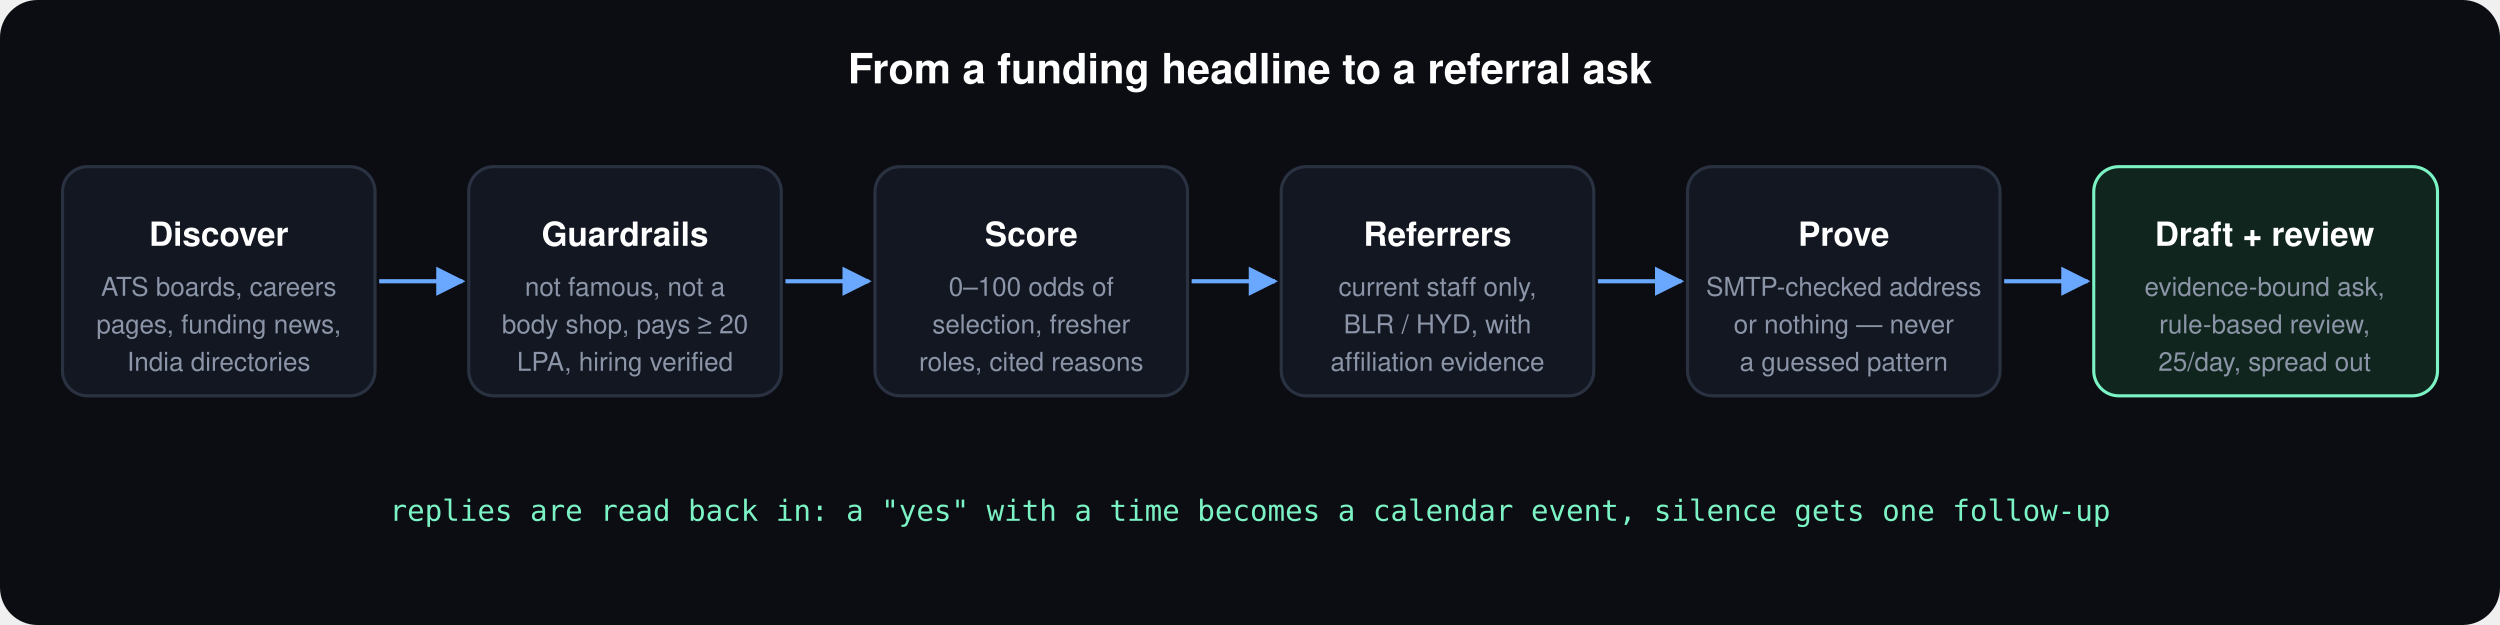
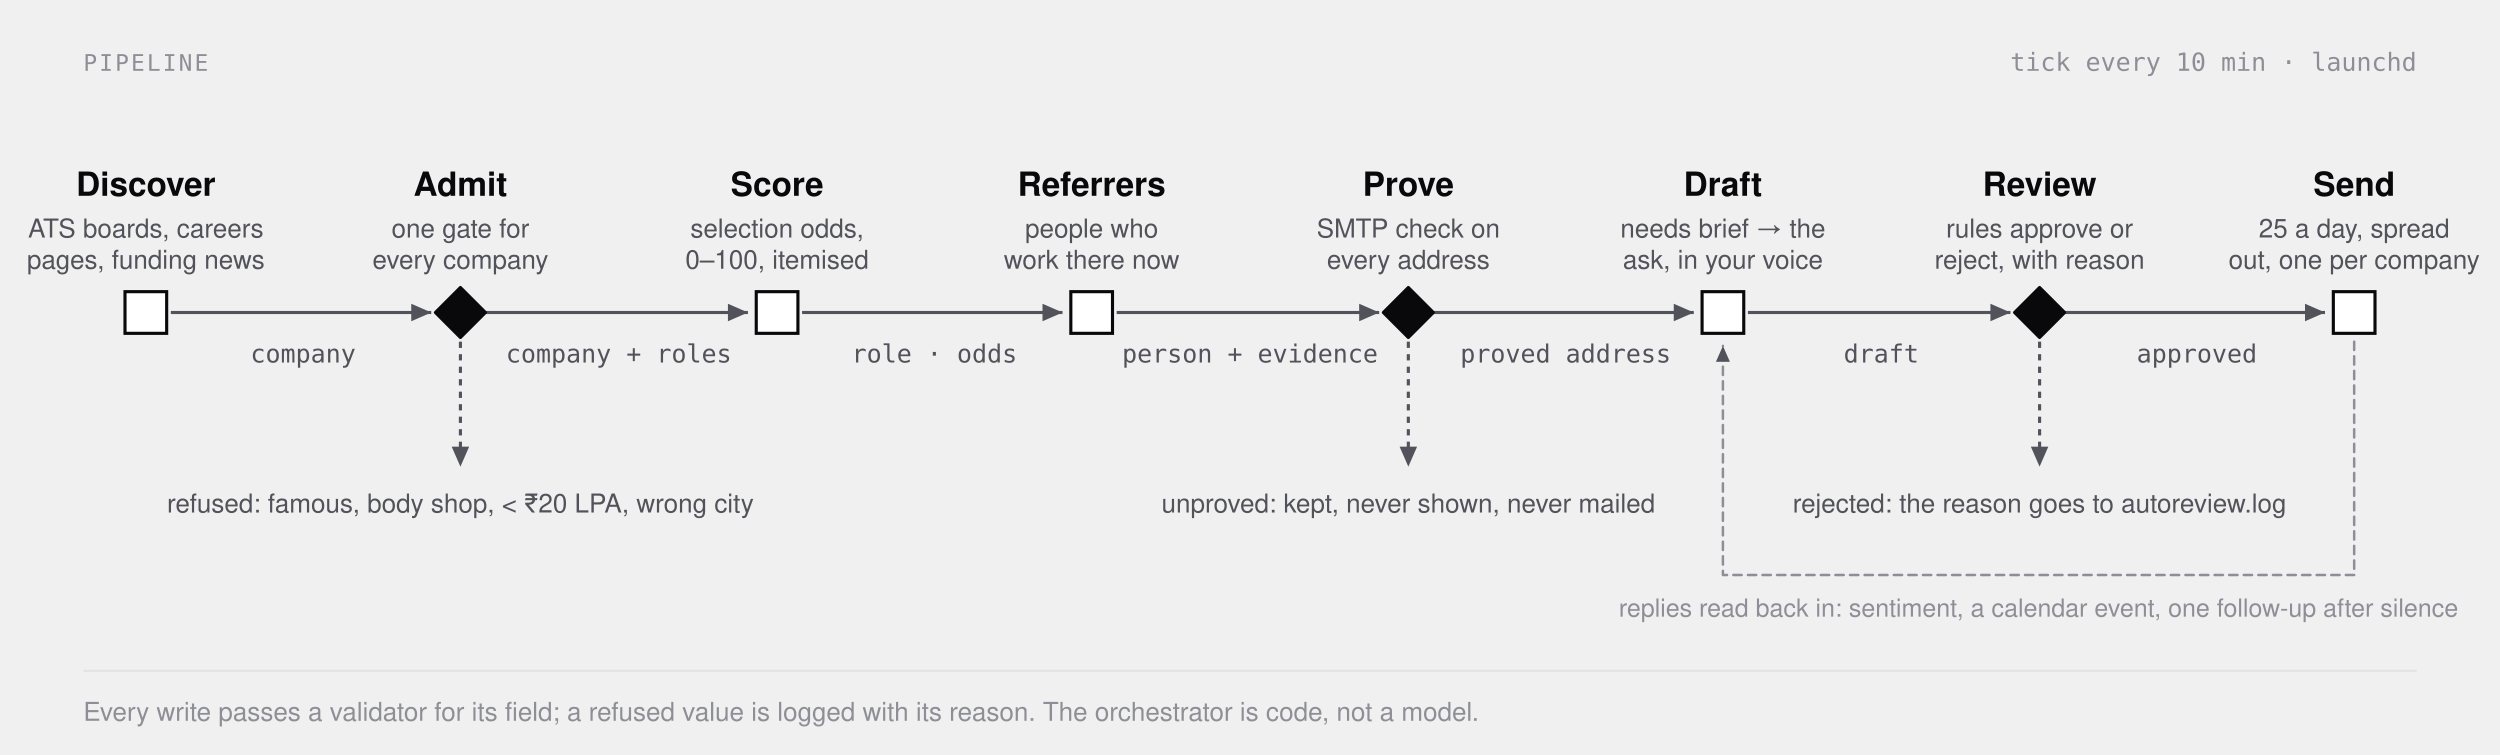
- <svg xmlns="http://www.w3.org/2000/svg" viewBox="0 0 1200 300" width="1200" height="300" role="img" aria-label="The ZoNuLy pipeline">
+ <svg xmlns="http://www.w3.org/2000/svg" viewBox="0 0 1200 362" width="1200" height="362" role="img" aria-label="The pipeline: discover, admit, score, find referrers, prove the address, draft, review, send; three gates drop what fails, with the reason logged" font-family="&quot;Inter Tight&quot;, -apple-system, &quot;Segoe UI&quot;, Helvetica, Arial, sans-serif">
  <defs>
-     <marker id="arr" viewBox="0 0 10 10" refX="9" refY="5" markerWidth="7" markerHeight="7" orient="auto">
-       <path d="M0 0L10 5L0 10z" fill="#6aa8ff" />
+     <marker id="arrow" viewBox="0 0 10 10" refX="9" refY="5" markerWidth="8" markerHeight="8" orient="auto-start-reverse">
+       <path d="M1 1.5L9 5L1 8.5z" fill="#52525b" />
    </marker>
  </defs>
-   <rect width="1200" height="300" rx="18" fill="#0b0d12" />
-   <g font-family="ui-sans-serif, -apple-system, Segoe UI, Helvetica, Arial, sans-serif" text-anchor="middle">
-     <text x="600" y="40" fill="#ffffff" font-size="20" font-weight="700">From a funding headline to a referral ask</text>
-     <g stroke="#2a3242" stroke-width="1.5">
-       <rect x="30" y="80" width="150" height="110" rx="12" fill="#121722" />
-       <rect x="225" y="80" width="150" height="110" rx="12" fill="#121722" />
-       <rect x="420" y="80" width="150" height="110" rx="12" fill="#121722" />
-       <rect x="615" y="80" width="150" height="110" rx="12" fill="#121722" />
-       <rect x="810" y="80" width="150" height="110" rx="12" fill="#121722" />
-       <rect x="1005" y="80" width="165" height="110" rx="12" fill="#10251d" stroke="#7cf3c4" />
-     </g>
-     <g stroke="#6aa8ff" stroke-width="2" marker-end="url(#arr)">
-       <line x1="182" y1="135" x2="222" y2="135" />
-       <line x1="377" y1="135" x2="417" y2="135" />
-       <line x1="572" y1="135" x2="612" y2="135" />
-       <line x1="767" y1="135" x2="807" y2="135" />
-       <line x1="962" y1="135" x2="1002" y2="135" />
-     </g>
-     <g fill="#ffffff" font-size="16" font-weight="700">
-       <text x="105" y="118">Discover</text>
-       <text x="300" y="118">Guardrails</text>
-       <text x="495" y="118">Score</text>
-       <text x="690" y="118">Referrers</text>
-       <text x="885" y="118">Prove</text>
-       <text x="1087" y="118">Draft + review</text>
-     </g>
-     <g fill="#8b95a7" font-size="12.5">
-       <text x="105" y="142">ATS boards, careers</text>
-       <text x="105" y="160">pages, funding news,</text>
-       <text x="105" y="178">India directories</text>
-       <text x="300" y="142">not famous, not a</text>
-       <text x="300" y="160">body shop, pays ≥ 20</text>
-       <text x="300" y="178">LPA, hiring verified</text>
-       <text x="495" y="142">0–100 odds of</text>
-       <text x="495" y="160">selection, fresher</text>
-       <text x="495" y="178">roles, cited reasons</text>
-       <text x="690" y="142">current staff only,</text>
-       <text x="690" y="160">BLR / HYD, with</text>
-       <text x="690" y="178">affiliation evidence</text>
-       <text x="885" y="142">SMTP-checked address</text>
-       <text x="885" y="160">or nothing — never</text>
-       <text x="885" y="178">a guessed pattern</text>
-       <text x="1087" y="142">evidence-bound ask,</text>
-       <text x="1087" y="160">rule-based review,</text>
-       <text x="1087" y="178">25/day, spread out</text>
-     </g>
-     <text x="600" y="250" fill="#7cf3c4" font-size="14" font-family="ui-monospace, SFMono-Regular, Menlo, monospace">replies are read back in: a "yes" with a time becomes a calendar event, silence gets one follow-up</text>
-   </g>
+   <text x="40" y="34" font-size="11" font-weight="400" fill="#8e8e97" text-anchor="start" font-family="&quot;Azeret Mono&quot;, ui-monospace, &quot;SF Mono&quot;, Menlo, Consolas, monospace" letter-spacing="1">PIPELINE</text>
+   <text x="1160" y="34" font-size="12" font-weight="400" fill="#8e8e97" text-anchor="end" font-family="&quot;Azeret Mono&quot;, ui-monospace, &quot;SF Mono&quot;, Menlo, Consolas, monospace">tick every 10 min · launchd</text>
+   <line x1="82" y1="150" x2="207" y2="150" stroke="#52525b" stroke-width="1.5" stroke-linecap="butt" marker-end="url(#arrow)" />
+   <text x="145.5" y="174" font-size="12" font-weight="400" fill="#52525b" text-anchor="middle" font-family="&quot;Azeret Mono&quot;, ui-monospace, &quot;SF Mono&quot;, Menlo, Consolas, monospace">company</text>
+   <line x1="233" y1="150" x2="359" y2="150" stroke="#52525b" stroke-width="1.5" stroke-linecap="butt" marker-end="url(#arrow)" />
+   <text x="297.0" y="174" font-size="12" font-weight="400" fill="#52525b" text-anchor="middle" font-family="&quot;Azeret Mono&quot;, ui-monospace, &quot;SF Mono&quot;, Menlo, Consolas, monospace">company + roles</text>
+   <line x1="385" y1="150" x2="510" y2="150" stroke="#52525b" stroke-width="1.5" stroke-linecap="butt" marker-end="url(#arrow)" />
+   <text x="448.5" y="174" font-size="12" font-weight="400" fill="#52525b" text-anchor="middle" font-family="&quot;Azeret Mono&quot;, ui-monospace, &quot;SF Mono&quot;, Menlo, Consolas, monospace">role · odds</text>
+   <line x1="536" y1="150" x2="662" y2="150" stroke="#52525b" stroke-width="1.5" stroke-linecap="butt" marker-end="url(#arrow)" />
+   <text x="600.0" y="174" font-size="12" font-weight="400" fill="#52525b" text-anchor="middle" font-family="&quot;Azeret Mono&quot;, ui-monospace, &quot;SF Mono&quot;, Menlo, Consolas, monospace">person + evidence</text>
+   <line x1="688" y1="150" x2="813" y2="150" stroke="#52525b" stroke-width="1.5" stroke-linecap="butt" marker-end="url(#arrow)" />
+   <text x="751.5" y="174" font-size="12" font-weight="400" fill="#52525b" text-anchor="middle" font-family="&quot;Azeret Mono&quot;, ui-monospace, &quot;SF Mono&quot;, Menlo, Consolas, monospace">proved address</text>
+   <line x1="839" y1="150" x2="965" y2="150" stroke="#52525b" stroke-width="1.5" stroke-linecap="butt" marker-end="url(#arrow)" />
+   <text x="903.0" y="174" font-size="12" font-weight="400" fill="#52525b" text-anchor="middle" font-family="&quot;Azeret Mono&quot;, ui-monospace, &quot;SF Mono&quot;, Menlo, Consolas, monospace">draft</text>
+   <line x1="991" y1="150" x2="1116" y2="150" stroke="#52525b" stroke-width="1.5" stroke-linecap="butt" marker-end="url(#arrow)" />
+   <text x="1054.5" y="174" font-size="12" font-weight="400" fill="#52525b" text-anchor="middle" font-family="&quot;Azeret Mono&quot;, ui-monospace, &quot;SF Mono&quot;, Menlo, Consolas, monospace">approved</text>
+   <rect x="60" y="140" width="20" height="20" rx="0" fill="#ffffff" stroke="#09090b" stroke-width="1.5" />
+   <text x="70" y="94" font-size="16" font-weight="700" fill="#09090b" text-anchor="middle" font-family="&quot;Bricolage Grotesque&quot;, &quot;Inter Tight&quot;, -apple-system, &quot;Segoe UI&quot;, Helvetica, Arial, sans-serif">Discover</text>
+   <text x="70" y="114" font-size="12.5" font-weight="400" fill="#52525b" text-anchor="middle">ATS boards, careers</text>
+   <text x="70" y="129" font-size="12.5" font-weight="400" fill="#52525b" text-anchor="middle">pages, funding news</text>
+   <path d="M221 138L233 150L221 162L209 150Z" fill="#09090b" stroke="#09090b" stroke-width="1.5" stroke-linecap="round" stroke-linejoin="round" />
+   <text x="221" y="94" font-size="16" font-weight="700" fill="#09090b" text-anchor="middle" font-family="&quot;Bricolage Grotesque&quot;, &quot;Inter Tight&quot;, -apple-system, &quot;Segoe UI&quot;, Helvetica, Arial, sans-serif">Admit</text>
+   <text x="221" y="114" font-size="12.5" font-weight="400" fill="#52525b" text-anchor="middle">one gate for</text>
+   <text x="221" y="129" font-size="12.5" font-weight="400" fill="#52525b" text-anchor="middle">every company</text>
+   <rect x="363" y="140" width="20" height="20" rx="0" fill="#ffffff" stroke="#09090b" stroke-width="1.5" />
+   <text x="373" y="94" font-size="16" font-weight="700" fill="#09090b" text-anchor="middle" font-family="&quot;Bricolage Grotesque&quot;, &quot;Inter Tight&quot;, -apple-system, &quot;Segoe UI&quot;, Helvetica, Arial, sans-serif">Score</text>
+   <text x="373" y="114" font-size="12.5" font-weight="400" fill="#52525b" text-anchor="middle">selection odds,</text>
+   <text x="373" y="129" font-size="12.5" font-weight="400" fill="#52525b" text-anchor="middle">0–100, itemised</text>
+   <rect x="514" y="140" width="20" height="20" rx="0" fill="#ffffff" stroke="#09090b" stroke-width="1.5" />
+   <text x="524" y="94" font-size="16" font-weight="700" fill="#09090b" text-anchor="middle" font-family="&quot;Bricolage Grotesque&quot;, &quot;Inter Tight&quot;, -apple-system, &quot;Segoe UI&quot;, Helvetica, Arial, sans-serif">Referrers</text>
+   <text x="524" y="114" font-size="12.5" font-weight="400" fill="#52525b" text-anchor="middle">people who</text>
+   <text x="524" y="129" font-size="12.5" font-weight="400" fill="#52525b" text-anchor="middle">work there now</text>
+   <path d="M676 138L688 150L676 162L664 150Z" fill="#09090b" stroke="#09090b" stroke-width="1.5" stroke-linecap="round" stroke-linejoin="round" />
+   <text x="676" y="94" font-size="16" font-weight="700" fill="#09090b" text-anchor="middle" font-family="&quot;Bricolage Grotesque&quot;, &quot;Inter Tight&quot;, -apple-system, &quot;Segoe UI&quot;, Helvetica, Arial, sans-serif">Prove</text>
+   <text x="676" y="114" font-size="12.5" font-weight="400" fill="#52525b" text-anchor="middle">SMTP check on</text>
+   <text x="676" y="129" font-size="12.5" font-weight="400" fill="#52525b" text-anchor="middle">every address</text>
+   <rect x="817" y="140" width="20" height="20" rx="0" fill="#ffffff" stroke="#09090b" stroke-width="1.5" />
+   <text x="827" y="94" font-size="16" font-weight="700" fill="#09090b" text-anchor="middle" font-family="&quot;Bricolage Grotesque&quot;, &quot;Inter Tight&quot;, -apple-system, &quot;Segoe UI&quot;, Helvetica, Arial, sans-serif">Draft</text>
+   <text x="827" y="114" font-size="12.5" font-weight="400" fill="#52525b" text-anchor="middle">needs brief → the</text>
+   <text x="827" y="129" font-size="12.5" font-weight="400" fill="#52525b" text-anchor="middle">ask, in your voice</text>
+   <path d="M979 138L991 150L979 162L967 150Z" fill="#09090b" stroke="#09090b" stroke-width="1.5" stroke-linecap="round" stroke-linejoin="round" />
+   <text x="979" y="94" font-size="16" font-weight="700" fill="#09090b" text-anchor="middle" font-family="&quot;Bricolage Grotesque&quot;, &quot;Inter Tight&quot;, -apple-system, &quot;Segoe UI&quot;, Helvetica, Arial, sans-serif">Review</text>
+   <text x="979" y="114" font-size="12.5" font-weight="400" fill="#52525b" text-anchor="middle">rules approve or</text>
+   <text x="979" y="129" font-size="12.5" font-weight="400" fill="#52525b" text-anchor="middle">reject, with reason</text>
+   <rect x="1120" y="140" width="20" height="20" rx="0" fill="#ffffff" stroke="#09090b" stroke-width="1.5" />
+   <text x="1130" y="94" font-size="16" font-weight="700" fill="#09090b" text-anchor="middle" font-family="&quot;Bricolage Grotesque&quot;, &quot;Inter Tight&quot;, -apple-system, &quot;Segoe UI&quot;, Helvetica, Arial, sans-serif">Send</text>
+   <text x="1130" y="114" font-size="12.5" font-weight="400" fill="#52525b" text-anchor="middle">25 a day, spread</text>
+   <text x="1130" y="129" font-size="12.5" font-weight="400" fill="#52525b" text-anchor="middle">out, one per company</text>
+   <line x1="221" y1="164" x2="221" y2="224" stroke="#52525b" stroke-width="1.5" stroke-linecap="butt" stroke-dasharray="3 3" marker-end="url(#arrow)" />
+   <text x="221" y="246" font-size="12.5" font-weight="400" fill="#52525b" text-anchor="middle">refused: famous, body shop, &lt; ₹20 LPA, wrong city</text>
+   <line x1="676" y1="164" x2="676" y2="224" stroke="#52525b" stroke-width="1.5" stroke-linecap="butt" stroke-dasharray="3 3" marker-end="url(#arrow)" />
+   <text x="676" y="246" font-size="12.5" font-weight="400" fill="#52525b" text-anchor="middle">unproved: kept, never shown, never mailed</text>
+   <line x1="979" y1="164" x2="979" y2="224" stroke="#52525b" stroke-width="1.5" stroke-linecap="butt" stroke-dasharray="3 3" marker-end="url(#arrow)" />
+   <text x="979" y="246" font-size="12.5" font-weight="400" fill="#52525b" text-anchor="middle">rejected: the reason goes to autoreview.log</text>
+   <path d="M1130 164V276H827V166" fill="none" stroke="#8e8e97" stroke-width="1.2" stroke-linecap="round" stroke-linejoin="round" marker-end="url(#arrow)" stroke-dasharray="4 3" />
+   <text x="978.5" y="296" font-size="12" font-weight="400" fill="#8e8e97" text-anchor="middle">replies read back in: sentiment, a calendar event, one follow-up after silence</text>
+   <line x1="40" y1="322" x2="1160" y2="322" stroke="#e3e3e6" stroke-width="1" stroke-linecap="butt" />
+   <text x="40" y="346" font-size="12.5" font-weight="400" fill="#8e8e97" text-anchor="start">Every write passes a validator for its field; a refused value is logged with its reason. The orchestrator is code, not a model.</text>
</svg>
